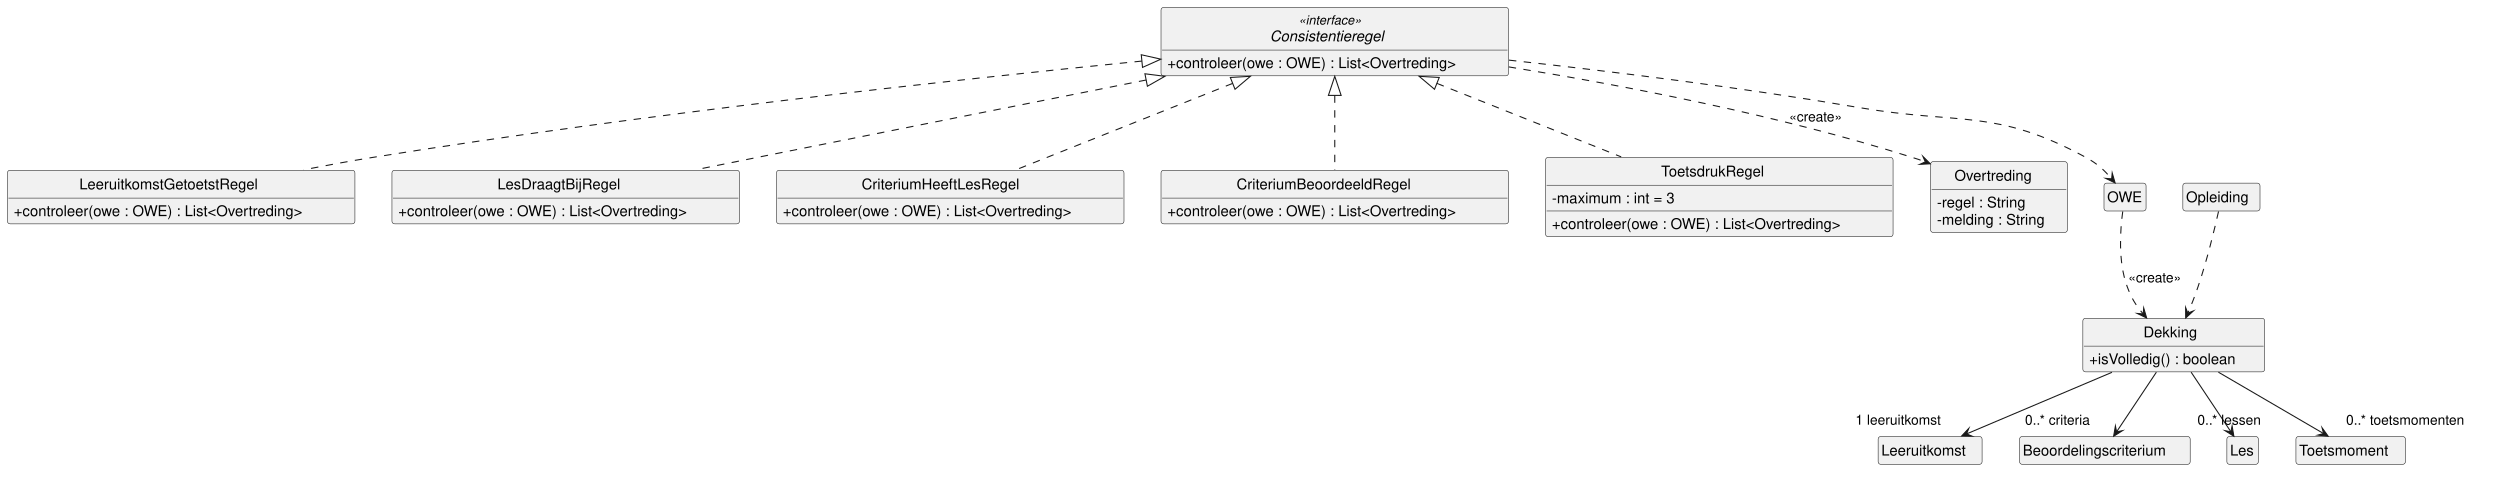
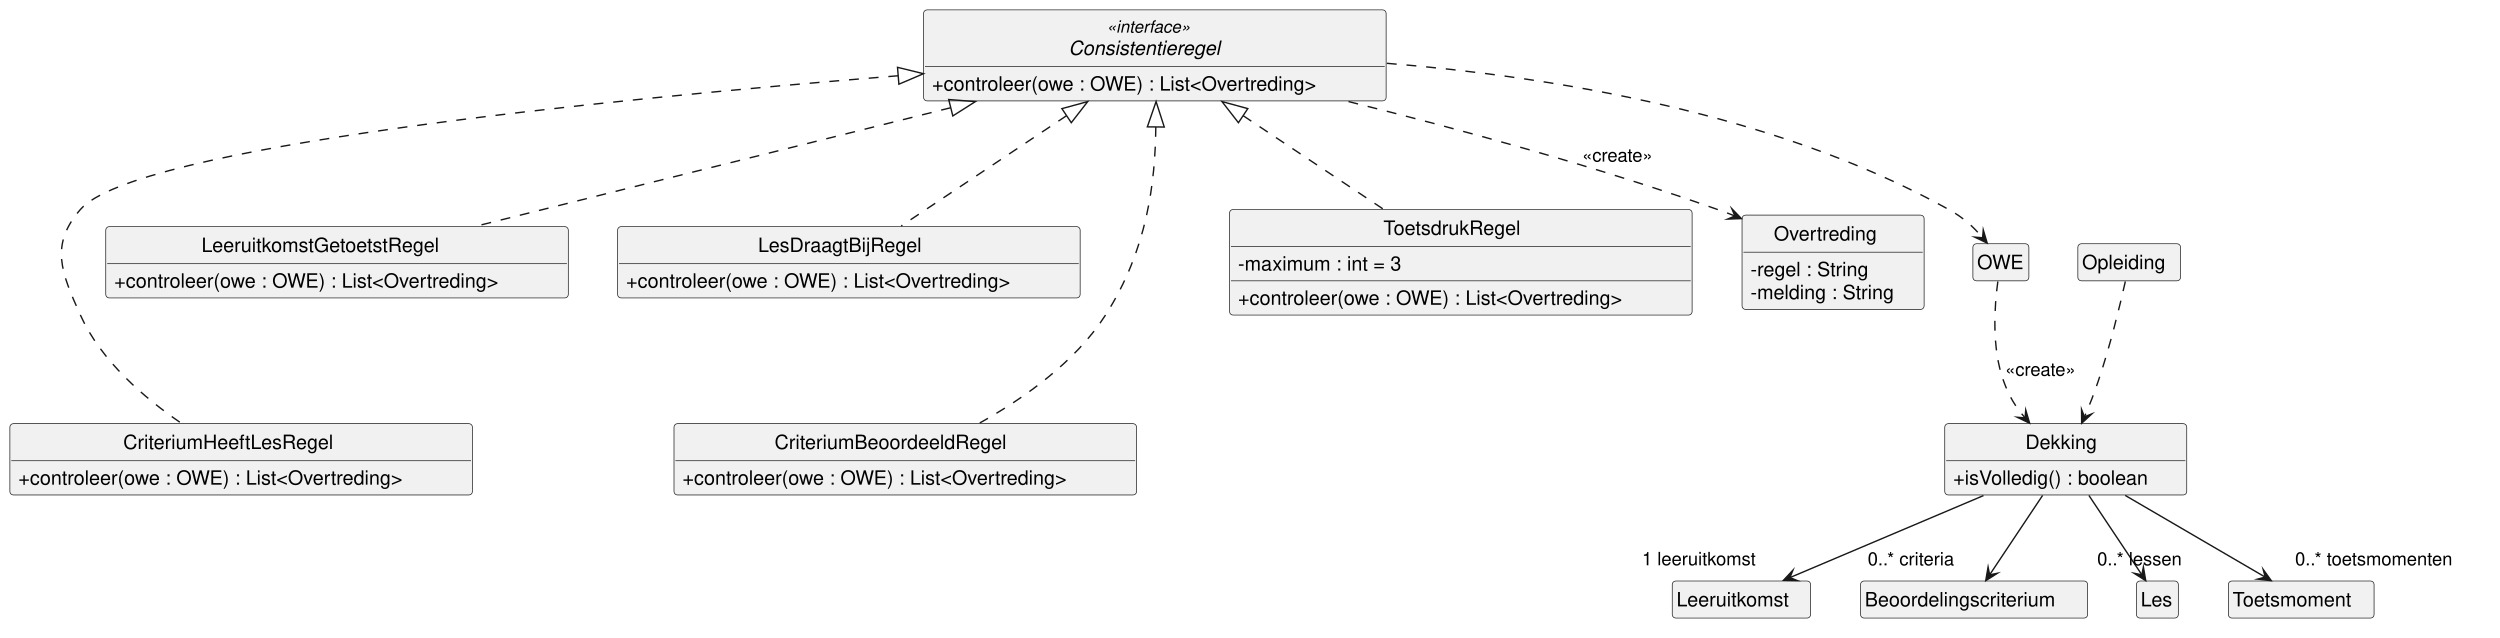
- <svg xmlns="http://www.w3.org/2000/svg" version="1.1" data-diagram-type="CLASS" style="width:2360px;height:452px;background:#FFFFFF;" width="2360px" height="452px" viewBox="0 0 2360 452" zoomAndPan="magnify" preserveAspectRatio="none" contentStyleType="text/css">
+ <svg xmlns="http://www.w3.org/2000/svg" version="1.1" data-diagram-type="CLASS" style="width:1773px;height:452px;background:#FFFFFF;" width="1773px" height="452px" viewBox="0 0 1773 452" zoomAndPan="magnify" preserveAspectRatio="none" contentStyleType="text/css">
  <defs />
  <g font-family="sans-serif" lengthAdjust="spacing">
    <g class="entity" data-qualified-name="Consistentieregel" id="ent0001" data-source-line="11">
-       <rect x="1096" y="7" width="328.046" height="64.563" fill="#F1F1F1" style="stroke:#181818;stroke-width:0.5;" rx="2.5" ry="2.5" />
-       <text x="1225.857" y="23.139" fill="#000" font-size="12" textLength="68.332" font-style="italic" font-family="Helvetica">«interface»</text>
-       <text x="1198.814" y="38.964" fill="#000" font-size="14" textLength="122.418" font-style="italic" font-family="Helvetica">Consistentieregel</text>
-       <line x1="1097" y1="47.266" x2="1423.046" y2="47.266" style="stroke:#181818;stroke-width:0.5;" />
-       <text x="1102" y="64.261" fill="#000" font-size="14" textLength="316.046" font-family="Helvetica">+controleer(owe : OWE) : List&lt;Overtreding&gt;</text>
+       <rect x="655" y="7" width="328.046" height="64.563" fill="#F1F1F1" style="stroke:#181818;stroke-width:0.5;" rx="2.5" ry="2.5" />
+       <text x="784.857" y="23.139" fill="#000" font-size="12" textLength="68.332" font-style="italic" font-family="Helvetica">«interface»</text>
+       <text x="757.814" y="38.964" fill="#000" font-size="14" textLength="122.418" font-style="italic" font-family="Helvetica">Consistentieregel</text>
+       <line x1="656" y1="47.266" x2="982.046" y2="47.266" style="stroke:#181818;stroke-width:0.5;" />
+       <text x="661" y="64.261" fill="#000" font-size="14" textLength="316.046" font-family="Helvetica">+controleer(owe : OWE) : List&lt;Overtreding&gt;</text>
    </g>
    <g class="entity" data-qualified-name="LeeruitkomstGetoetstRegel" id="ent0002" data-source-line="15">
-       <rect x="7" y="160.71" width="328.046" height="50.594" fill="#F1F1F1" style="stroke:#181818;stroke-width:0.5;" rx="2.5" ry="2.5" />
-       <text x="74.893" y="178.705" fill="#000" font-size="14" textLength="192.261" font-family="Helvetica">LeeruitkomstGetoetstRegel</text>
-       <line x1="8" y1="187.007" x2="334.046" y2="187.007" style="stroke:#181818;stroke-width:0.5;" />
-       <text x="13" y="204.002" fill="#000" font-size="14" textLength="316.046" font-family="Helvetica">+controleer(owe : OWE) : List&lt;Overtreding&gt;</text>
+       <rect x="75" y="160.71" width="328.046" height="50.594" fill="#F1F1F1" style="stroke:#181818;stroke-width:0.5;" rx="2.5" ry="2.5" />
+       <text x="142.893" y="178.705" fill="#000" font-size="14" textLength="192.261" font-family="Helvetica">LeeruitkomstGetoetstRegel</text>
+       <line x1="76" y1="187.007" x2="402.046" y2="187.007" style="stroke:#181818;stroke-width:0.5;" />
+       <text x="81" y="204.002" fill="#000" font-size="14" textLength="316.046" font-family="Helvetica">+controleer(owe : OWE) : List&lt;Overtreding&gt;</text>
    </g>
    <g class="entity" data-qualified-name="LesDraagtBijRegel" id="ent0003" data-source-line="18">
-       <rect x="370" y="160.71" width="328.046" height="50.594" fill="#F1F1F1" style="stroke:#181818;stroke-width:0.5;" rx="2.5" ry="2.5" />
-       <text x="469.577" y="178.705" fill="#000" font-size="14" textLength="128.892" font-family="Helvetica">LesDraagtBijRegel</text>
-       <line x1="371" y1="187.007" x2="697.046" y2="187.007" style="stroke:#181818;stroke-width:0.5;" />
-       <text x="376" y="204.002" fill="#000" font-size="14" textLength="316.046" font-family="Helvetica">+controleer(owe : OWE) : List&lt;Overtreding&gt;</text>
+       <rect x="438" y="160.71" width="328.046" height="50.594" fill="#F1F1F1" style="stroke:#181818;stroke-width:0.5;" rx="2.5" ry="2.5" />
+       <text x="537.577" y="178.705" fill="#000" font-size="14" textLength="128.892" font-family="Helvetica">LesDraagtBijRegel</text>
+       <line x1="439" y1="187.007" x2="765.046" y2="187.007" style="stroke:#181818;stroke-width:0.5;" />
+       <text x="444" y="204.002" fill="#000" font-size="14" textLength="316.046" font-family="Helvetica">+controleer(owe : OWE) : List&lt;Overtreding&gt;</text>
    </g>
    <g class="entity" data-qualified-name="CriteriumHeeftLesRegel" id="ent0004" data-source-line="21">
-       <rect x="733" y="160.71" width="328.046" height="50.594" fill="#F1F1F1" style="stroke:#181818;stroke-width:0.5;" rx="2.5" ry="2.5" />
-       <text x="813.378" y="178.705" fill="#000" font-size="14" textLength="167.289" font-family="Helvetica">CriteriumHeeftLesRegel</text>
-       <line x1="734" y1="187.007" x2="1060.046" y2="187.007" style="stroke:#181818;stroke-width:0.5;" />
-       <text x="739" y="204.002" fill="#000" font-size="14" textLength="316.046" font-family="Helvetica">+controleer(owe : OWE) : List&lt;Overtreding&gt;</text>
+       <rect x="7" y="300.45" width="328.046" height="50.594" fill="#F1F1F1" style="stroke:#181818;stroke-width:0.5;" rx="2.5" ry="2.5" />
+       <text x="87.378" y="318.445" fill="#000" font-size="14" textLength="167.289" font-family="Helvetica">CriteriumHeeftLesRegel</text>
+       <line x1="8" y1="326.747" x2="334.046" y2="326.747" style="stroke:#181818;stroke-width:0.5;" />
+       <text x="13" y="343.742" fill="#000" font-size="14" textLength="316.046" font-family="Helvetica">+controleer(owe : OWE) : List&lt;Overtreding&gt;</text>
    </g>
    <g class="entity" data-qualified-name="CriteriumBeoordeeldRegel" id="ent0005" data-source-line="24">
-       <rect x="1096" y="160.71" width="328.046" height="50.594" fill="#F1F1F1" style="stroke:#181818;stroke-width:0.5;" rx="2.5" ry="2.5" />
-       <text x="1167.321" y="178.705" fill="#000" font-size="14" textLength="185.404" font-family="Helvetica">CriteriumBeoordeeldRegel</text>
-       <line x1="1097" y1="187.007" x2="1423.046" y2="187.007" style="stroke:#181818;stroke-width:0.5;" />
-       <text x="1102" y="204.002" fill="#000" font-size="14" textLength="316.046" font-family="Helvetica">+controleer(owe : OWE) : List&lt;Overtreding&gt;</text>
+       <rect x="478" y="300.45" width="328.046" height="50.594" fill="#F1F1F1" style="stroke:#181818;stroke-width:0.5;" rx="2.5" ry="2.5" />
+       <text x="549.321" y="318.445" fill="#000" font-size="14" textLength="185.404" font-family="Helvetica">CriteriumBeoordeeldRegel</text>
+       <line x1="479" y1="326.747" x2="805.046" y2="326.747" style="stroke:#181818;stroke-width:0.5;" />
+       <text x="484" y="343.742" fill="#000" font-size="14" textLength="316.046" font-family="Helvetica">+controleer(owe : OWE) : List&lt;Overtreding&gt;</text>
    </g>
    <g class="entity" data-qualified-name="ToetsdrukRegel" id="ent0006" data-source-line="27">
-       <rect x="1459" y="148.56" width="328.046" height="74.891" fill="#F1F1F1" style="stroke:#181818;stroke-width:0.5;" rx="2.5" ry="2.5" />
-       <text x="1568.089" y="166.555" fill="#000" font-size="14" textLength="109.867" font-family="Helvetica">ToetsdrukRegel</text>
-       <line x1="1460" y1="174.857" x2="1786.046" y2="174.857" style="stroke:#181818;stroke-width:0.5;" />
-       <text x="1465" y="191.852" fill="#000" font-size="14" textLength="136.999" font-family="Helvetica">-maximum : int = 3</text>
-       <line x1="1460" y1="199.154" x2="1786.046" y2="199.154" style="stroke:#181818;stroke-width:0.5;" />
-       <text x="1465" y="216.149" fill="#000" font-size="14" textLength="316.046" font-family="Helvetica">+controleer(owe : OWE) : List&lt;Overtreding&gt;</text>
+       <rect x="872" y="148.56" width="328.046" height="74.891" fill="#F1F1F1" style="stroke:#181818;stroke-width:0.5;" rx="2.5" ry="2.5" />
+       <text x="981.089" y="166.555" fill="#000" font-size="14" textLength="109.867" font-family="Helvetica">ToetsdrukRegel</text>
+       <line x1="873" y1="174.857" x2="1199.046" y2="174.857" style="stroke:#181818;stroke-width:0.5;" />
+       <text x="878" y="191.852" fill="#000" font-size="14" textLength="136.999" font-family="Helvetica">-maximum : int = 3</text>
+       <line x1="873" y1="199.154" x2="1199.046" y2="199.154" style="stroke:#181818;stroke-width:0.5;" />
+       <text x="878" y="216.149" fill="#000" font-size="14" textLength="316.046" font-family="Helvetica">+controleer(owe : OWE) : List&lt;Overtreding&gt;</text>
    </g>
    <g class="entity" data-qualified-name="Overtreding" id="ent0007" data-source-line="32">
-       <rect x="1822.46" y="152.56" width="129.127" height="66.891" fill="#F1F1F1" style="stroke:#181818;stroke-width:0.5;" rx="2.5" ry="2.5" />
-       <text x="1844.989" y="170.555" fill="#000" font-size="14" textLength="84.068" font-family="Helvetica">Overtreding</text>
-       <line x1="1823.46" y1="178.857" x2="1950.587" y2="178.857" style="stroke:#181818;stroke-width:0.5;" />
-       <text x="1828.46" y="195.852" fill="#000" font-size="14" textLength="96.209" font-family="Helvetica">-regel : String</text>
-       <text x="1828.46" y="212.149" fill="#000" font-size="14" textLength="117.127" font-family="Helvetica">-melding : String</text>
+       <rect x="1235.46" y="152.56" width="129.127" height="66.891" fill="#F1F1F1" style="stroke:#181818;stroke-width:0.5;" rx="2.5" ry="2.5" />
+       <text x="1257.989" y="170.555" fill="#000" font-size="14" textLength="84.068" font-family="Helvetica">Overtreding</text>
+       <line x1="1236.46" y1="178.857" x2="1363.587" y2="178.857" style="stroke:#181818;stroke-width:0.5;" />
+       <text x="1241.46" y="195.852" fill="#000" font-size="14" textLength="96.209" font-family="Helvetica">-regel : String</text>
+       <text x="1241.46" y="212.149" fill="#000" font-size="14" textLength="117.127" font-family="Helvetica">-melding : String</text>
    </g>
    <g class="entity" data-qualified-name="Dekking" id="ent0008" data-source-line="37">
-       <rect x="1966.21" y="300.45" width="171.626" height="50.594" fill="#F1F1F1" style="stroke:#181818;stroke-width:0.5;" rx="2.5" ry="2.5" />
-       <text x="2023.394" y="318.445" fill="#000" font-size="14" textLength="57.258" font-family="Helvetica">Dekking</text>
-       <line x1="1967.21" y1="326.747" x2="2136.836" y2="326.747" style="stroke:#181818;stroke-width:0.5;" />
-       <text x="1972.21" y="343.742" fill="#000" font-size="14" textLength="159.626" font-family="Helvetica">+isVolledig() : boolean</text>
+       <rect x="1379.21" y="300.45" width="171.626" height="50.594" fill="#F1F1F1" style="stroke:#181818;stroke-width:0.5;" rx="2.5" ry="2.5" />
+       <text x="1436.394" y="318.445" fill="#000" font-size="14" textLength="57.258" font-family="Helvetica">Dekking</text>
+       <line x1="1380.21" y1="326.747" x2="1549.836" y2="326.747" style="stroke:#181818;stroke-width:0.5;" />
+       <text x="1385.21" y="343.742" fill="#000" font-size="14" textLength="159.626" font-family="Helvetica">+isVolledig() : boolean</text>
    </g>
    <g class="entity" data-qualified-name="OWE" id="ent0009" data-source-line="41">
-       <rect x="1986.17" y="172.86" width="39.708" height="26.297" fill="#F1F1F1" style="stroke:#181818;stroke-width:0.5;" rx="2.5" ry="2.5" />
-       <text x="1989.17" y="190.855" fill="#000" font-size="14" textLength="33.708" font-family="Helvetica">OWE</text>
+       <rect x="1399.17" y="172.86" width="39.708" height="26.297" fill="#F1F1F1" style="stroke:#181818;stroke-width:0.5;" rx="2.5" ry="2.5" />
+       <text x="1402.17" y="190.855" fill="#000" font-size="14" textLength="33.708" font-family="Helvetica">OWE</text>
    </g>
    <g class="entity" data-qualified-name="Opleiding" id="ent0010" data-source-line="42">
-       <rect x="2060.61" y="172.86" width="72.835" height="26.297" fill="#F1F1F1" style="stroke:#181818;stroke-width:0.5;" rx="2.5" ry="2.5" />
-       <text x="2063.61" y="190.855" fill="#000" font-size="14" textLength="66.835" font-family="Helvetica">Opleiding</text>
+       <rect x="1473.61" y="172.86" width="72.835" height="26.297" fill="#F1F1F1" style="stroke:#181818;stroke-width:0.5;" rx="2.5" ry="2.5" />
+       <text x="1476.61" y="190.855" fill="#000" font-size="14" textLength="66.835" font-family="Helvetica">Opleiding</text>
    </g>
    <g class="entity" data-qualified-name="Leeruitkomst" id="ent0011" data-source-line="43">
-       <rect x="1772.96" y="412.04" width="98.128" height="26.297" fill="#F1F1F1" style="stroke:#181818;stroke-width:0.5;" rx="2.5" ry="2.5" />
-       <text x="1775.96" y="430.035" fill="#000" font-size="14" textLength="92.128" font-family="Helvetica">Leeruitkomst</text>
+       <rect x="1185.96" y="412.04" width="98.128" height="26.297" fill="#F1F1F1" style="stroke:#181818;stroke-width:0.5;" rx="2.5" ry="2.5" />
+       <text x="1188.96" y="430.035" fill="#000" font-size="14" textLength="92.128" font-family="Helvetica">Leeruitkomst</text>
    </g>
    <g class="entity" data-qualified-name="Beoordelingscriterium" id="ent0012" data-source-line="44">
-       <rect x="1906.5" y="412.04" width="161.039" height="26.297" fill="#F1F1F1" style="stroke:#181818;stroke-width:0.5;" rx="2.5" ry="2.5" />
-       <text x="1909.5" y="430.035" fill="#000" font-size="14" textLength="155.039" font-family="Helvetica">Beoordelingscriterium</text>
+       <rect x="1319.5" y="412.04" width="161.039" height="26.297" fill="#F1F1F1" style="stroke:#181818;stroke-width:0.5;" rx="2.5" ry="2.5" />
+       <text x="1322.5" y="430.035" fill="#000" font-size="14" textLength="155.039" font-family="Helvetica">Beoordelingscriterium</text>
    </g>
    <g class="entity" data-qualified-name="Les" id="ent0013" data-source-line="45">
-       <rect x="2102.17" y="412.04" width="29.707" height="26.297" fill="#F1F1F1" style="stroke:#181818;stroke-width:0.5;" rx="2.5" ry="2.5" />
-       <text x="2105.17" y="430.035" fill="#000" font-size="14" textLength="23.707" font-family="Helvetica">Les</text>
+       <rect x="1515.17" y="412.04" width="29.707" height="26.297" fill="#F1F1F1" style="stroke:#181818;stroke-width:0.5;" rx="2.5" ry="2.5" />
+       <text x="1518.17" y="430.035" fill="#000" font-size="14" textLength="23.707" font-family="Helvetica">Les</text>
    </g>
    <g class="entity" data-qualified-name="Toetsmoment" id="ent0014" data-source-line="46">
-       <rect x="2167.36" y="412.04" width="103.33" height="26.297" fill="#F1F1F1" style="stroke:#181818;stroke-width:0.5;" rx="2.5" ry="2.5" />
-       <text x="2170.36" y="430.035" fill="#000" font-size="14" textLength="97.33" font-family="Helvetica">Toetsmoment</text>
+       <rect x="1580.36" y="412.04" width="103.33" height="26.297" fill="#F1F1F1" style="stroke:#181818;stroke-width:0.5;" rx="2.5" ry="2.5" />
+       <text x="1583.36" y="430.035" fill="#000" font-size="14" textLength="97.33" font-family="Helvetica">Toetsmoment</text>
    </g>
    <g class="link" data-entity-1="ent0001" data-entity-2="ent0002" id="lnk15" data-source-line="48" data-link-type="extension">
-       <path d="M1077.949,57.652 C895.659,75.892 610.87,107.13 352.02,148.56 C330.82,151.95 308.31,156.07 286.64,160.29" style="stroke:#181818;stroke-width:1;stroke-dasharray:7,7;" fill="none" id="Consistentieregel-backto-LeeruitkomstGetoetstRegel" codeLine="48" />
-       <polygon points="1095.86,55.86,1077.352,51.682,1078.547,63.622,1095.86,55.86" fill="none" style="stroke:#181818;stroke-width:1;stroke-linejoin:miter;stroke-miterlimit:10;" />
+       <path d="M674.275,76.398 C567.905,102.938 435.8,135.9 338.16,160.27" style="stroke:#181818;stroke-width:1;stroke-dasharray:7,7;" fill="none" id="Consistentieregel-backto-LeeruitkomstGetoetstRegel" codeLine="48" />
+       <polygon points="691.74,72.04,672.823,70.576,675.728,82.219,691.74,72.04" fill="none" style="stroke:#181818;stroke-width:1;stroke-linejoin:miter;stroke-miterlimit:10;" />
    </g>
    <g class="link" data-entity-1="ent0001" data-entity-2="ent0003" id="lnk16" data-source-line="49" data-link-type="extension">
-       <path d="M1081.974,75.531 C973.394,97.061 844.38,122.69 715.02,148.56 C696.16,152.33 676.2,156.34 656.69,160.26" style="stroke:#181818;stroke-width:1;stroke-dasharray:7,7;" fill="none" id="Consistentieregel-backto-LesDraagtBijRegel" codeLine="49" />
-       <polygon points="1099.63,72.03,1080.807,69.646,1083.141,81.416,1099.63,72.03" fill="none" style="stroke:#181818;stroke-width:1;stroke-linejoin:miter;stroke-miterlimit:10;" />
+       <path d="M756.424,82.026 C716.624,108.566 675.65,135.9 639.12,160.27" style="stroke:#181818;stroke-width:1;stroke-dasharray:7,7;" fill="none" id="Consistentieregel-backto-LesDraagtBijRegel" codeLine="49" />
+       <polygon points="771.4,72.04,753.095,77.034,759.753,87.018,771.4,72.04" fill="none" style="stroke:#181818;stroke-width:1;stroke-linejoin:miter;stroke-miterlimit:10;" />
    </g>
    <g class="link" data-entity-1="ent0001" data-entity-2="ent0004" id="lnk17" data-source-line="50" data-link-type="extension">
-       <path d="M1163.64,78.706 C1097.07,105.246 1020.18,135.9 959.07,160.27" style="stroke:#181818;stroke-width:1;stroke-dasharray:7,7;" fill="none" id="Consistentieregel-backto-CriteriumHeeftLesRegel" codeLine="50" />
-       <polygon points="1180.36,72.04,1161.418,73.133,1165.862,84.279,1180.36,72.04" fill="none" style="stroke:#181818;stroke-width:1;stroke-linejoin:miter;stroke-miterlimit:10;" />
+       <path d="M636.999,53.725 C424.809,70.935 95.64,104.06 57.02,148.56 C35.21,173.7 43.38,193.09 57.02,223.45 C71.67,256.05 102.57,282.44 128.51,300.1" style="stroke:#181818;stroke-width:1;stroke-dasharray:7,7;" fill="none" id="Consistentieregel-backto-CriteriumHeeftLesRegel" codeLine="50" />
+       <polygon points="654.94,52.27,636.514,47.745,637.484,59.706,654.94,52.27" fill="none" style="stroke:#181818;stroke-width:1;stroke-linejoin:miter;stroke-miterlimit:10;" />
    </g>
    <g class="link" data-entity-1="ent0001" data-entity-2="ent0005" id="lnk18" data-source-line="51" data-link-type="extension">
-       <path d="M1260.02,90.04 C1260.02,116.67 1260.02,136.14 1260.02,160.49" style="stroke:#181818;stroke-width:1;stroke-dasharray:7,7;" fill="none" id="Consistentieregel-backto-CriteriumBeoordeeldRegel" codeLine="51" />
-       <polygon points="1260.02,72.04,1254.02,90.04,1266.02,90.04,1260.02,72.04" fill="none" style="stroke:#181818;stroke-width:1;stroke-linejoin:miter;stroke-miterlimit:10;" />
+       <path d="M819.7,90.029 C819.29,128.769 813.9,176.84 784.02,223.45 C762.53,256.98 725.65,282.79 694.86,299.96" style="stroke:#181818;stroke-width:1;stroke-dasharray:7,7;" fill="none" id="Consistentieregel-backto-CriteriumBeoordeeldRegel" codeLine="51" />
+       <polygon points="819.89,72.03,813.7,89.965,825.699,90.092,819.89,72.03" fill="none" style="stroke:#181818;stroke-width:1;stroke-linejoin:miter;stroke-miterlimit:10;" />
    </g>
    <g class="link" data-entity-1="ent0001" data-entity-2="ent0006" id="lnk19" data-source-line="52" data-link-type="extension">
-       <path d="M1356.401,78.705 C1412.651,101.125 1471.47,124.58 1530.4,148.08" style="stroke:#181818;stroke-width:1;stroke-dasharray:7,7;" fill="none" id="Consistentieregel-backto-ToetsdrukRegel" codeLine="52" />
-       <polygon points="1339.68,72.04,1354.179,84.278,1358.622,73.131,1339.68,72.04" fill="none" style="stroke:#181818;stroke-width:1;stroke-linejoin:miter;stroke-miterlimit:10;" />
+       <path d="M881.617,82.025 C915.307,104.485 945.59,124.69 980.85,148.21" style="stroke:#181818;stroke-width:1;stroke-dasharray:7,7;" fill="none" id="Consistentieregel-backto-ToetsdrukRegel" codeLine="52" />
+       <polygon points="866.64,72.04,878.289,87.017,884.945,77.032,866.64,72.04" fill="none" style="stroke:#181818;stroke-width:1;stroke-linejoin:miter;stroke-miterlimit:10;" />
    </g>
-     <g class="link" data-entity-1="ent0001" data-entity-2="ent0009" id="lnk20" data-source-line="54" data-link-type="dependency">
-       <path d="M1424.46,56.76 C1521.06,67.4 1645.35,82.77 1755.02,101.56 C1851,118 1883.43,102.13 1969.02,148.56 C1979.96,154.49 1986.638,160.796 1993.438,168.866" style="stroke:#181818;stroke-width:1;stroke-dasharray:7,7;" fill="none" id="Consistentieregel-to-OWE" codeLine="54" />
-       <polygon points="1996.66,172.69,1993.92,163.23,1993.438,168.866,1987.802,168.385,1996.66,172.69" fill="#181818" style="stroke:#181818;stroke-width:1;stroke-linejoin:miter;stroke-miterlimit:10;" />
+     <g class="link" data-entity-1="ent0001" data-entity-2="ent0009" id="lnk22" data-source-line="58" data-link-type="dependency">
+       <path d="M983.54,44.89 C1101.05,54.4 1259.39,80.32 1382.02,148.56 C1392.74,154.52 1399.267,160.625 1406.077,168.615" style="stroke:#181818;stroke-width:1;stroke-dasharray:7,7;" fill="none" id="Consistentieregel-to-OWE" codeLine="58" />
+       <polygon points="1409.32,172.42,1406.526,162.976,1406.077,168.615,1400.438,168.165,1409.32,172.42" fill="#181818" style="stroke:#181818;stroke-width:1;stroke-linejoin:miter;stroke-miterlimit:10;" />
    </g>
-     <g class="link" data-entity-1="ent0001" data-entity-2="ent0007" id="lnk21" data-source-line="55" data-link-type="dependency">
-       <path d="M1424.27,63.15 C1533.7,80.76 1679.85,108.85 1805.02,148.56 C1810.67,150.35 1811.774,150.613 1817.514,152.823" style="stroke:#181818;stroke-width:1;stroke-dasharray:7,7;" fill="none" id="Consistentieregel-to-Overtreding" codeLine="55" />
-       <polygon points="1822.18,154.62,1815.218,147.653,1817.514,152.823,1812.344,155.119,1822.18,154.62" fill="#181818" style="stroke:#181818;stroke-width:1;stroke-linejoin:miter;stroke-miterlimit:10;" />
-       <text x="1688.91" y="114.627" fill="#000" font-size="13" textLength="57.459" font-family="Helvetica">«create»</text>
+     <g class="link" data-entity-1="ent0001" data-entity-2="ent0007" id="lnk23" data-source-line="59" data-link-type="dependency">
+       <path d="M956.35,72.02 C1034.04,91.34 1132.47,118.14 1218.02,148.56 C1223.6,150.54 1224.692,150.872 1230.402,153.172" style="stroke:#181818;stroke-width:1;stroke-dasharray:7,7;" fill="none" id="Consistentieregel-to-Overtreding" codeLine="59" />
+       <polygon points="1235.04,155.04,1228.186,147.967,1230.402,153.172,1225.197,155.388,1235.04,155.04" fill="#181818" style="stroke:#181818;stroke-width:1;stroke-linejoin:miter;stroke-miterlimit:10;" />
+       <text x="1122.03" y="114.627" fill="#000" font-size="13" textLength="57.459" font-family="Helvetica">«create»</text>
    </g>
-     <g class="link" data-entity-1="ent0010" data-entity-2="ent0008" id="lnk22" data-source-line="57" data-link-type="dependency">
-       <path d="M2094.29,199.61 C2090.59,216.1 2083.45,245.78 2075.02,270.45 C2071.65,280.33 2069.302,286.374 2065.302,295.584" style="stroke:#181818;stroke-width:1;stroke-dasharray:7,7;" fill="none" id="Opleiding-to-Dekking" codeLine="57" />
-       <polygon points="2063.31,300.17,2070.564,293.508,2065.302,295.584,2063.226,290.321,2063.31,300.17" fill="#181818" style="stroke:#181818;stroke-width:1;stroke-linejoin:miter;stroke-miterlimit:10;" />
+     <g class="link" data-entity-1="ent0010" data-entity-2="ent0008" id="lnk24" data-source-line="61" data-link-type="dependency">
+       <path d="M1507.29,199.61 C1503.59,216.1 1496.45,245.78 1488.02,270.45 C1484.65,280.33 1482.302,286.374 1478.302,295.584" style="stroke:#181818;stroke-width:1;stroke-dasharray:7,7;" fill="none" id="Opleiding-to-Dekking" codeLine="61" />
+       <polygon points="1476.31,300.17,1483.564,293.508,1478.302,295.584,1476.226,290.321,1476.31,300.17" fill="#181818" style="stroke:#181818;stroke-width:1;stroke-linejoin:miter;stroke-miterlimit:10;" />
    </g>
-     <g class="link" data-entity-1="ent0009" data-entity-2="ent0008" id="lnk23" data-source-line="58" data-link-type="dependency">
-       <path d="M2003.87,199.63 C2001.55,216.39 1999.27,246.65 2008.02,270.45 C2012,281.27 2015.853,287.719 2023.193,296.359" style="stroke:#181818;stroke-width:1;stroke-dasharray:7,7;" fill="none" id="OWE-to-Dekking" codeLine="58" />
-       <polygon points="2026.43,300.17,2023.651,290.721,2023.193,296.359,2017.555,295.901,2026.43,300.17" fill="#181818" style="stroke:#181818;stroke-width:1;stroke-linejoin:miter;stroke-miterlimit:10;" />
-       <text x="2009.02" y="266.517" fill="#000" font-size="13" textLength="57.459" font-family="Helvetica">«create»</text>
+     <g class="link" data-entity-1="ent0009" data-entity-2="ent0008" id="lnk25" data-source-line="62" data-link-type="dependency">
+       <path d="M1416.87,199.63 C1414.55,216.39 1412.27,246.65 1421.02,270.45 C1425,281.27 1428.853,287.719 1436.193,296.359" style="stroke:#181818;stroke-width:1;stroke-dasharray:7,7;" fill="none" id="OWE-to-Dekking" codeLine="62" />
+       <polygon points="1439.43,300.17,1436.651,290.721,1436.193,296.359,1430.555,295.901,1439.43,300.17" fill="#181818" style="stroke:#181818;stroke-width:1;stroke-linejoin:miter;stroke-miterlimit:10;" />
+       <text x="1422.02" y="266.517" fill="#000" font-size="13" textLength="57.459" font-family="Helvetica">«create»</text>
    </g>
-     <g class="link" data-entity-1="ent0008" data-entity-2="ent0011" id="lnk24" data-source-line="59" data-link-type="dependency">
-       <path d="M1993.69,351.46 C1948.44,370.63 1892.184,394.459 1856.414,409.619" style="stroke:#181818;stroke-width:1;" fill="none" id="Dekking-to-Leeruitkomst" codeLine="59" />
-       <polygon points="1851.81,411.57,1861.657,411.741,1856.414,409.619,1858.536,404.375,1851.81,411.57" fill="#181818" style="stroke:#181818;stroke-width:1;stroke-linejoin:miter;stroke-miterlimit:10;" />
-       <text x="1751.521" y="400.874" fill="#000" font-size="13" textLength="94.32" font-family="Helvetica">1 leeruitkomst</text>
+     <g class="link" data-entity-1="ent0008" data-entity-2="ent0011" id="lnk26" data-source-line="63" data-link-type="dependency">
+       <path d="M1406.69,351.46 C1361.44,370.63 1305.184,394.459 1269.414,409.619" style="stroke:#181818;stroke-width:1;" fill="none" id="Dekking-to-Leeruitkomst" codeLine="63" />
+       <polygon points="1264.81,411.57,1274.657,411.741,1269.414,409.619,1271.536,404.375,1264.81,411.57" fill="#181818" style="stroke:#181818;stroke-width:1;stroke-linejoin:miter;stroke-miterlimit:10;" />
+       <text x="1164.521" y="400.874" fill="#000" font-size="13" textLength="94.32" font-family="Helvetica">1 leeruitkomst</text>
    </g>
-     <g class="link" data-entity-1="ent0008" data-entity-2="ent0012" id="lnk25" data-source-line="60" data-link-type="dependency">
-       <path d="M2035.62,351.34 C2022.76,370.62 2008.176,392.491 1998.056,407.651" style="stroke:#181818;stroke-width:1;" fill="none" id="Dekking-to-Beoordelingscriterium" codeLine="60" />
-       <polygon points="1995.28,411.81,2003.604,406.545,1998.056,407.651,1996.95,402.104,1995.28,411.81" fill="#181818" style="stroke:#181818;stroke-width:1;stroke-linejoin:miter;stroke-miterlimit:10;" />
-       <text x="1911.569" y="400.942" fill="#000" font-size="13" textLength="73.29" font-family="Helvetica">0..* criteria</text>
+     <g class="link" data-entity-1="ent0008" data-entity-2="ent0012" id="lnk27" data-source-line="64" data-link-type="dependency">
+       <path d="M1448.62,351.34 C1435.76,370.62 1421.176,392.491 1411.056,407.651" style="stroke:#181818;stroke-width:1;" fill="none" id="Dekking-to-Beoordelingscriterium" codeLine="64" />
+       <polygon points="1408.28,411.81,1416.604,406.545,1411.056,407.651,1409.95,402.104,1408.28,411.81" fill="#181818" style="stroke:#181818;stroke-width:1;stroke-linejoin:miter;stroke-miterlimit:10;" />
+       <text x="1324.569" y="400.942" fill="#000" font-size="13" textLength="73.29" font-family="Helvetica">0..* criteria</text>
    </g>
-     <g class="link" data-entity-1="ent0008" data-entity-2="ent0014" id="lnk26" data-source-line="61" data-link-type="dependency">
-       <path d="M2094.16,351.34 C2127.21,370.62 2167.501,394.13 2193.481,409.29" style="stroke:#181818;stroke-width:1;" fill="none" id="Dekking-to-Toetsmoment" codeLine="61" />
-       <polygon points="2197.8,411.81,2192.043,403.819,2193.481,409.29,2188.011,410.729,2197.8,411.81" fill="#181818" style="stroke:#181818;stroke-width:1;stroke-linejoin:miter;stroke-miterlimit:10;" />
-       <text x="2214.668" y="400.942" fill="#000" font-size="13" textLength="130.939" font-family="Helvetica">0..* toetsmomenten</text>
+     <g class="link" data-entity-1="ent0008" data-entity-2="ent0014" id="lnk28" data-source-line="65" data-link-type="dependency">
+       <path d="M1507.16,351.34 C1540.21,370.62 1580.501,394.13 1606.481,409.29" style="stroke:#181818;stroke-width:1;" fill="none" id="Dekking-to-Toetsmoment" codeLine="65" />
+       <polygon points="1610.8,411.81,1605.043,403.819,1606.481,409.29,1601.011,410.729,1610.8,411.81" fill="#181818" style="stroke:#181818;stroke-width:1;stroke-linejoin:miter;stroke-miterlimit:10;" />
+       <text x="1627.668" y="400.942" fill="#000" font-size="13" textLength="130.939" font-family="Helvetica">0..* toetsmomenten</text>
    </g>
-     <g class="link" data-entity-1="ent0008" data-entity-2="ent0013" id="lnk27" data-source-line="62" data-link-type="dependency">
-       <path d="M2068.43,351.34 C2081.29,370.62 2095.876,392.49 2105.986,407.65" style="stroke:#181818;stroke-width:1;" fill="none" id="Dekking-to-Les" codeLine="62" />
-       <polygon points="2108.76,411.81,2107.094,402.103,2105.986,407.65,2100.439,406.542,2108.76,411.81" fill="#181818" style="stroke:#181818;stroke-width:1;stroke-linejoin:miter;stroke-miterlimit:10;" />
-       <text x="2074.318" y="400.942" fill="#000" font-size="13" textLength="68.561" font-family="Helvetica">0..* lessen</text>
+     <g class="link" data-entity-1="ent0008" data-entity-2="ent0013" id="lnk29" data-source-line="66" data-link-type="dependency">
+       <path d="M1481.43,351.34 C1494.29,370.62 1508.876,392.49 1518.986,407.65" style="stroke:#181818;stroke-width:1;" fill="none" id="Dekking-to-Les" codeLine="66" />
+       <polygon points="1521.76,411.81,1520.094,402.103,1518.986,407.65,1513.439,406.542,1521.76,411.81" fill="#181818" style="stroke:#181818;stroke-width:1;stroke-linejoin:miter;stroke-miterlimit:10;" />
+       <text x="1487.318" y="400.942" fill="#000" font-size="13" textLength="68.561" font-family="Helvetica">0..* lessen</text>
    </g>
  </g>
</svg>
